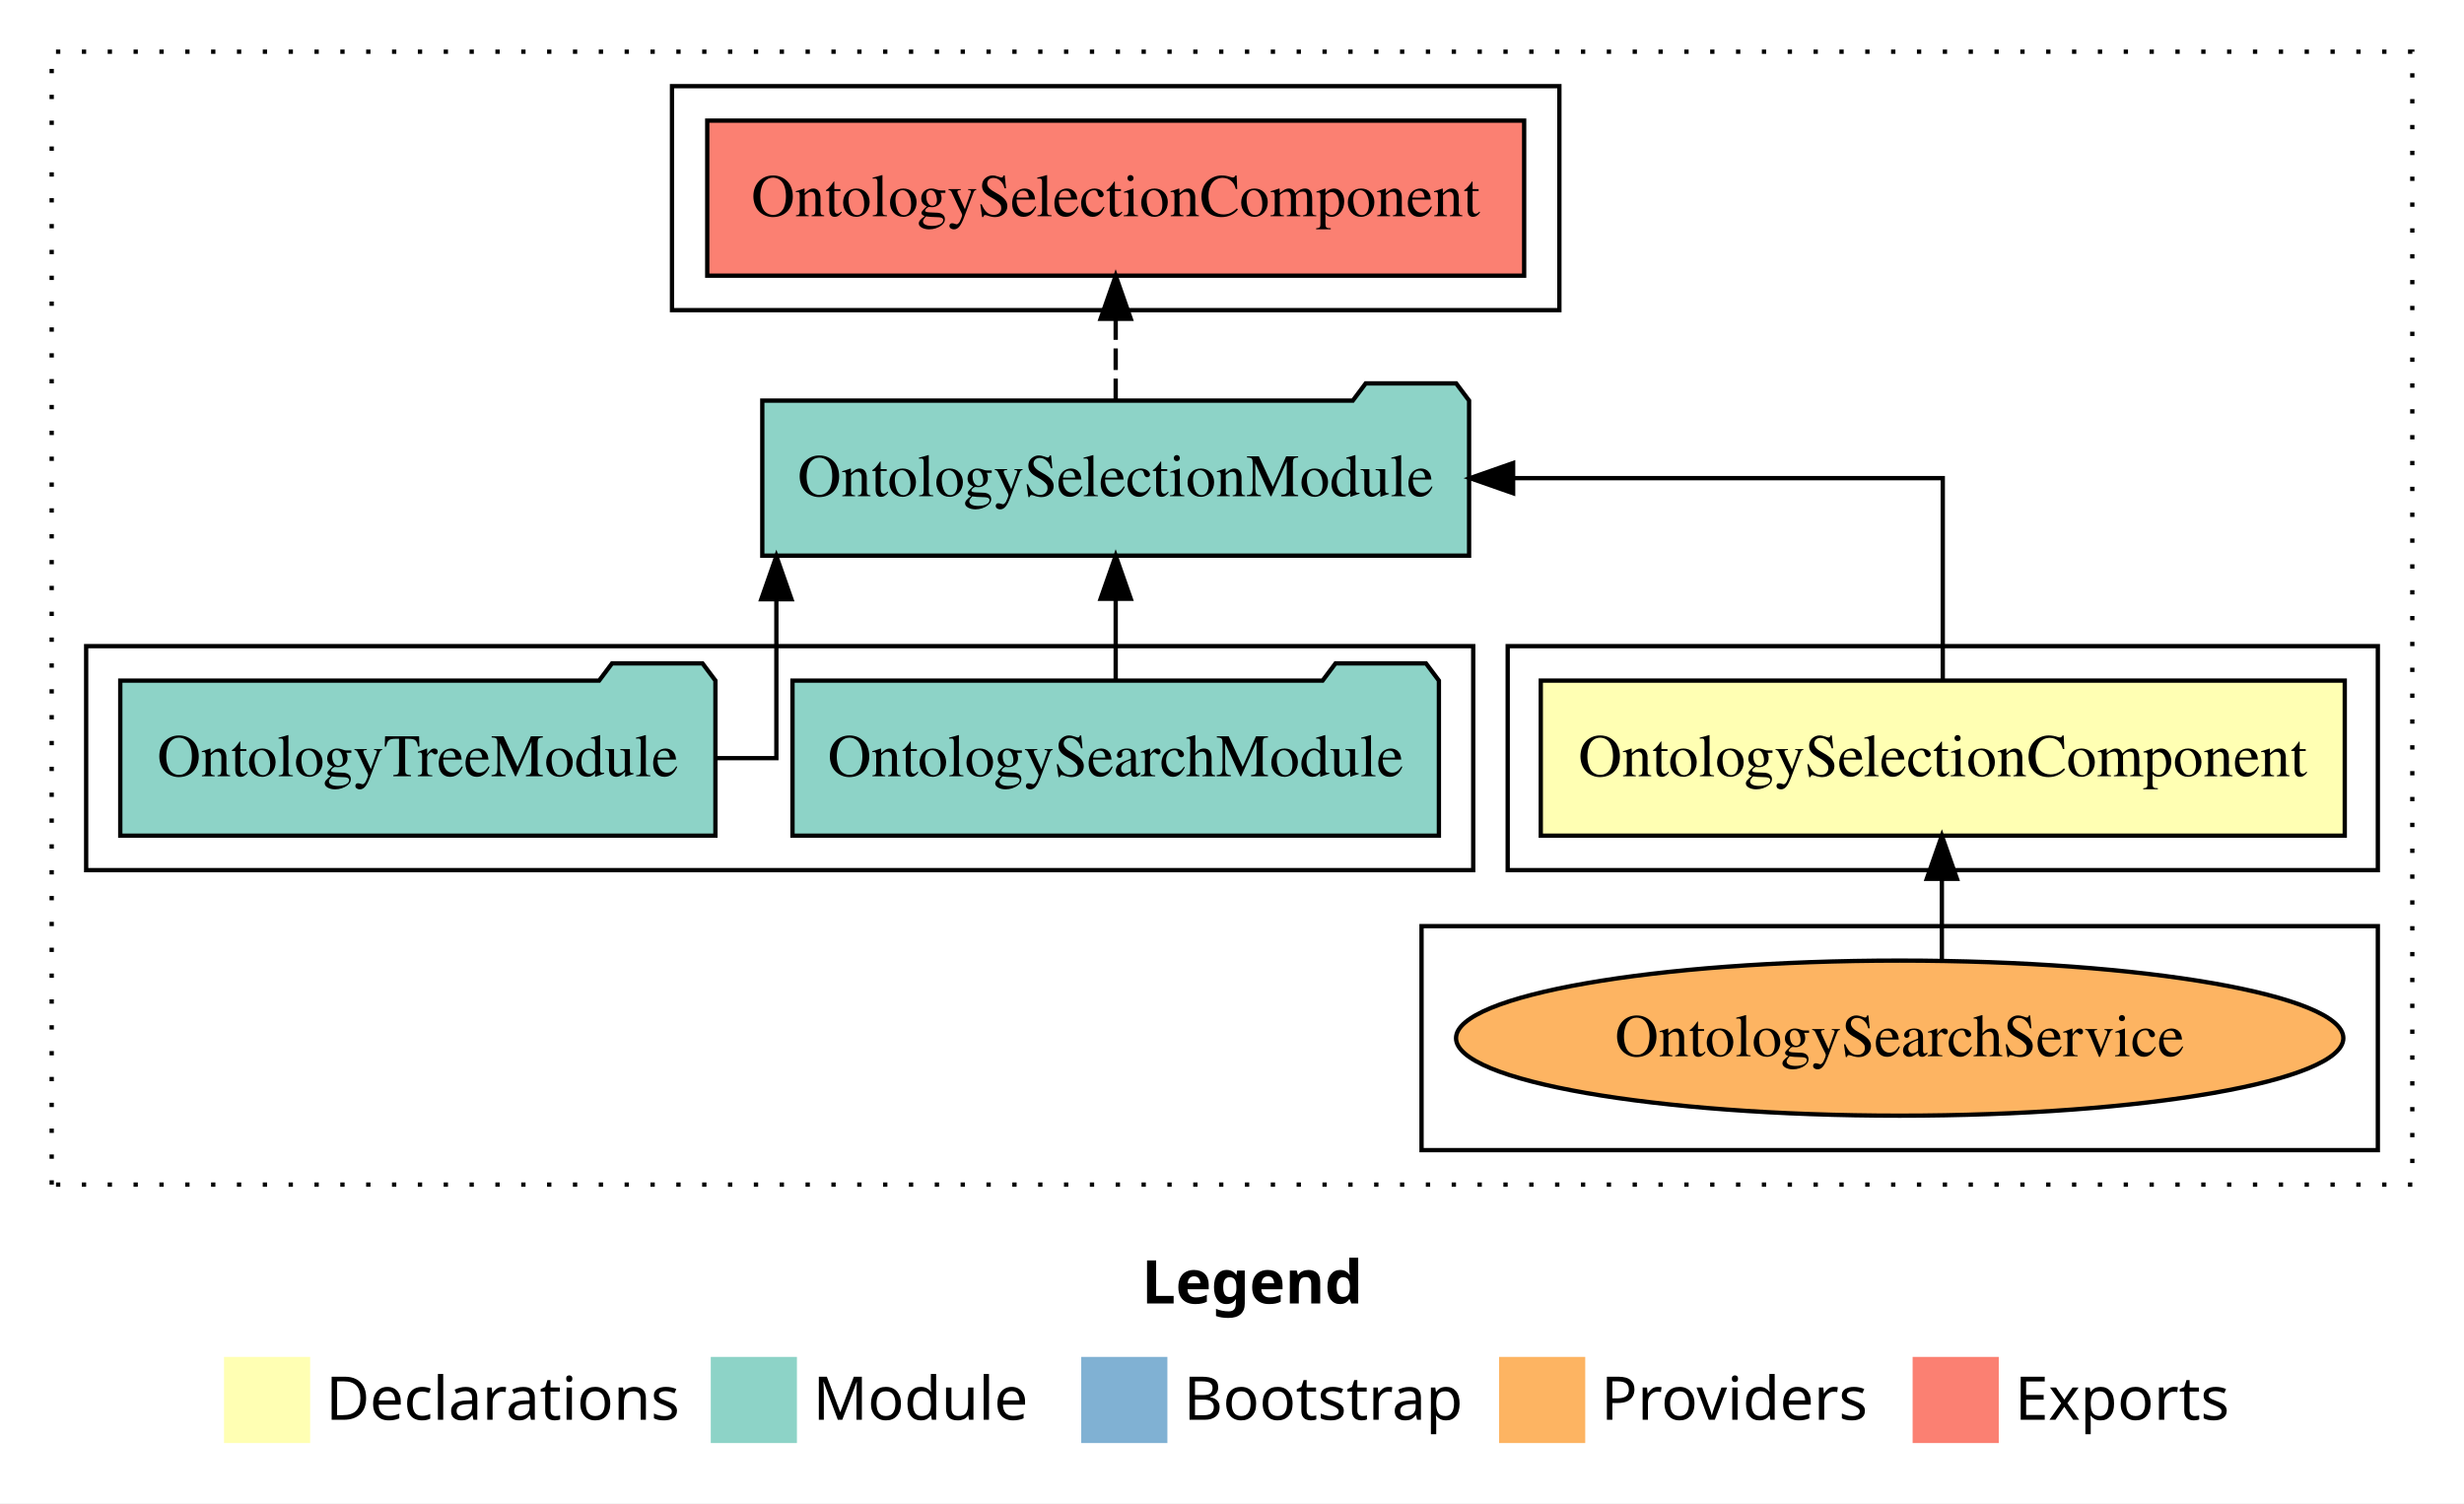
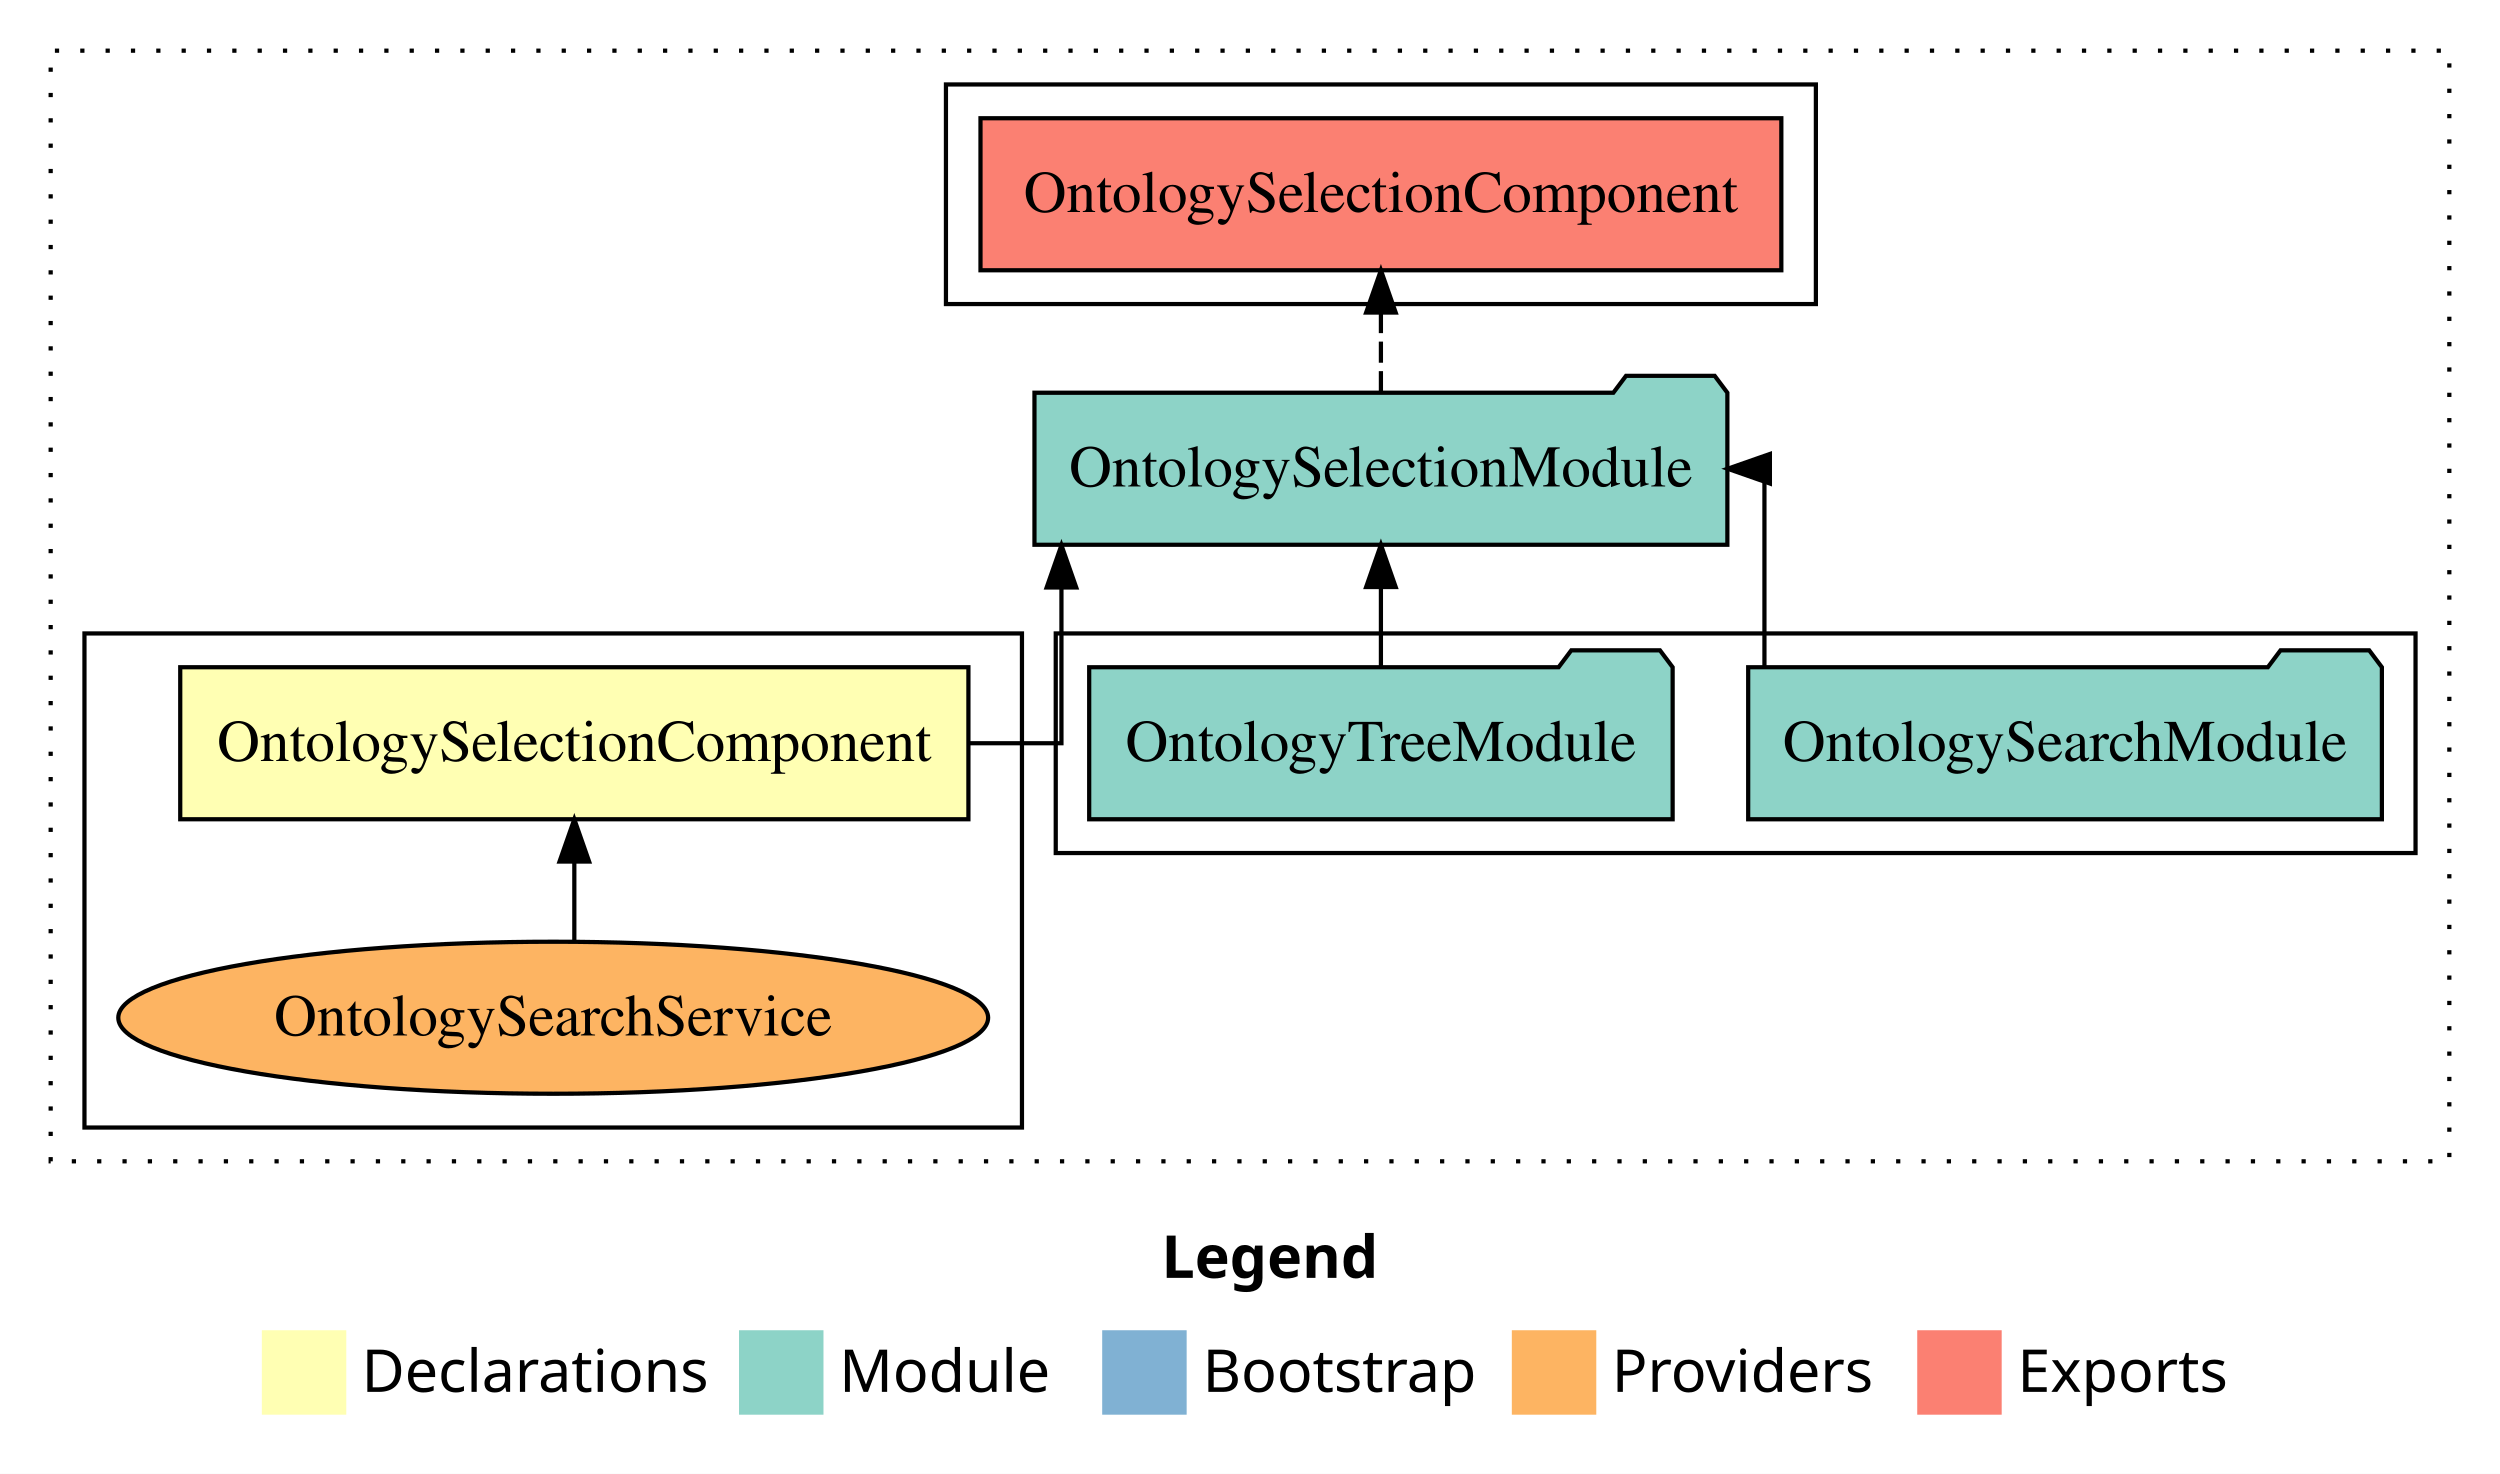
- <svg xmlns="http://www.w3.org/2000/svg" width="572pt" height="349pt" viewBox="0.00 0.00 572.00 349.00">
+ <svg xmlns="http://www.w3.org/2000/svg" width="592pt" height="349pt" viewBox="0.00 0.00 592.00 349.00">
  <g id="graph0" class="graph" transform="scale(1 1) rotate(0) translate(4 345)">
-     <polygon fill="white" stroke="transparent" points="-4,4 -4,-345 568,-345 568,4 -4,4" />
-     <text text-anchor="start" x="261.01" y="-42.4" font-family="Times-12" font-weight="bold" font-size="14.00">Legend</text>
-     <polygon fill="#ffffb3" stroke="transparent" points="48,-10 48,-30 68,-30 68,-10 48,-10" />
-     <text text-anchor="start" x="71.63" y="-15.4" font-family="Times-12" font-size="14.00">  Declarations</text>
-     <polygon fill="#8dd3c7" stroke="transparent" points="161,-10 161,-30 181,-30 181,-10 161,-10" />
-     <text text-anchor="start" x="184.73" y="-15.4" font-family="Times-12" font-size="14.00">  Module</text>
-     <polygon fill="#80b1d3" stroke="transparent" points="247,-10 247,-30 267,-30 267,-10 247,-10" />
-     <text text-anchor="start" x="270.78" y="-15.4" font-family="Times-12" font-size="14.00">  Bootstrap</text>
-     <polygon fill="#fdb462" stroke="transparent" points="344,-10 344,-30 364,-30 364,-10 344,-10" />
-     <text text-anchor="start" x="367.67" y="-15.4" font-family="Times-12" font-size="14.00">  Providers</text>
-     <polygon fill="#fb8072" stroke="transparent" points="440,-10 440,-30 460,-30 460,-10 440,-10" />
-     <text text-anchor="start" x="463.73" y="-15.4" font-family="Times-12" font-size="14.00">  Exports</text>
+     <polygon fill="white" stroke="transparent" points="-4,4 -4,-345 588,-345 588,4 -4,4" />
+     <text text-anchor="start" x="271.01" y="-42.4" font-family="Times-12" font-weight="bold" font-size="14.00">Legend</text>
+     <polygon fill="#ffffb3" stroke="transparent" points="58,-10 58,-30 78,-30 78,-10 58,-10" />
+     <text text-anchor="start" x="81.63" y="-15.4" font-family="Times-12" font-size="14.00">  Declarations</text>
+     <polygon fill="#8dd3c7" stroke="transparent" points="171,-10 171,-30 191,-30 191,-10 171,-10" />
+     <text text-anchor="start" x="194.73" y="-15.4" font-family="Times-12" font-size="14.00">  Module</text>
+     <polygon fill="#80b1d3" stroke="transparent" points="257,-10 257,-30 277,-30 277,-10 257,-10" />
+     <text text-anchor="start" x="280.78" y="-15.4" font-family="Times-12" font-size="14.00">  Bootstrap</text>
+     <polygon fill="#fdb462" stroke="transparent" points="354,-10 354,-30 374,-30 374,-10 354,-10" />
+     <text text-anchor="start" x="377.67" y="-15.4" font-family="Times-12" font-size="14.00">  Providers</text>
+     <polygon fill="#fb8072" stroke="transparent" points="450,-10 450,-30 470,-30 470,-10 450,-10" />
+     <text text-anchor="start" x="473.73" y="-15.4" font-family="Times-12" font-size="14.00">  Exports</text>
    <g id="clust1" class="cluster">
-       <polygon fill="none" stroke="black" stroke-dasharray="1,5" points="8,-70 8,-333 556,-333 556,-70 8,-70" />
+       <polygon fill="none" stroke="black" stroke-dasharray="1,5" points="8,-70 8,-333 576,-333 576,-70 8,-70" />
    </g>
    <g id="clust5" class="cluster">
-       <polygon fill="none" stroke="black" points="152,-273 152,-325 358,-325 358,-273 152,-273" />
+       <polygon fill="none" stroke="black" points="220,-273 220,-325 426,-325 426,-273 220,-273" />
    </g>
-     <g id="clust2" class="cluster">
-       <polygon fill="none" stroke="black" points="346,-143 346,-195 548,-195 548,-143 346,-143" />
+     <g id="clust4" class="cluster">
+       <polygon fill="none" stroke="black" points="246,-143 246,-195 568,-195 568,-143 246,-143" />
    </g>
    <g id="clust3" class="cluster">
-       <polygon fill="none" stroke="black" points="326,-78 326,-130 548,-130 548,-78 326,-78" />
-     </g>
-     <g id="clust4" class="cluster">
-       <polygon fill="none" stroke="black" points="16,-143 16,-195 338,-195 338,-143 16,-143" />
+       <polygon fill="none" stroke="black" points="16,-78 16,-195 238,-195 238,-78 16,-78" />
    </g>
    <g id="node1" class="node">
-       <polygon fill="#ffffb3" stroke="black" points="540.32,-187 353.68,-187 353.68,-151 540.32,-151 540.32,-187" />
-       <text text-anchor="middle" x="447" y="-164.8" font-family="Times,serif" font-size="14.00">OntologySelectionComponent</text>
+       <polygon fill="#ffffb3" stroke="black" points="225.32,-187 38.68,-187 38.68,-151 225.32,-151 225.32,-187" />
+       <text text-anchor="middle" x="132" y="-164.8" font-family="Times,serif" font-size="14.00">OntologySelectionComponent</text>
    </g>
    <g id="node2" class="node">
-       <polygon fill="#8dd3c7" stroke="black" points="337.04,-252 334.04,-256 313.04,-256 310.04,-252 172.96,-252 172.96,-216 337.04,-216 337.04,-252" />
-       <text text-anchor="middle" x="255" y="-229.8" font-family="Times,serif" font-size="14.00">OntologySelectionModule</text>
+       <polygon fill="#8dd3c7" stroke="black" points="405.04,-252 402.04,-256 381.04,-256 378.04,-252 240.96,-252 240.96,-216 405.04,-216 405.04,-252" />
+       <text text-anchor="middle" x="323" y="-229.8" font-family="Times,serif" font-size="14.00">OntologySelectionModule</text>
    </g>
    <g id="edge1" class="edge">
-       <path fill="none" stroke="black" d="M447,-187.11C447,-206.34 447,-234 447,-234 447,-234 347.26,-234 347.26,-234" />
-       <polygon fill="black" stroke="black" points="347.26,-230.5 337.26,-234 347.26,-237.5 347.26,-230.5" />
+       <path fill="none" stroke="black" d="M225.38,-169C238.35,-169 247.35,-169 247.35,-169 247.35,-169 247.35,-205.89 247.35,-205.89" />
+       <polygon fill="black" stroke="black" points="243.85,-205.89 247.35,-215.89 250.85,-205.89 243.85,-205.89" />
    </g>
    <g id="node6" class="node">
-       <polygon fill="#fb8072" stroke="black" points="349.82,-317 160.18,-317 160.18,-281 349.82,-281 349.82,-317" />
-       <text text-anchor="middle" x="255" y="-294.8" font-family="Times,serif" font-size="14.00">OntologySelectionComponent </text>
+       <polygon fill="#fb8072" stroke="black" points="417.82,-317 228.18,-317 228.18,-281 417.82,-281 417.82,-317" />
+       <text text-anchor="middle" x="323" y="-294.8" font-family="Times,serif" font-size="14.00">OntologySelectionComponent </text>
    </g>
    <g id="edge5" class="edge">
-       <path fill="none" stroke="black" stroke-dasharray="5,2" d="M255,-252.11C255,-252.11 255,-270.99 255,-270.99" />
-       <polygon fill="black" stroke="black" points="251.5,-270.99 255,-280.99 258.5,-270.99 251.5,-270.99" />
+       <path fill="none" stroke="black" stroke-dasharray="5,2" d="M323,-252.11C323,-252.11 323,-270.99 323,-270.99" />
+       <polygon fill="black" stroke="black" points="319.5,-270.99 323,-280.99 326.5,-270.99 319.5,-270.99" />
    </g>
    <g id="node3" class="node">
-       <ellipse fill="#fdb462" stroke="black" cx="437" cy="-104" rx="102.99" ry="18" />
-       <text text-anchor="middle" x="437" y="-99.8" font-family="Times,serif" font-size="14.00">OntologySearchService</text>
+       <ellipse fill="#fdb462" stroke="black" cx="127" cy="-104" rx="102.99" ry="18" />
+       <text text-anchor="middle" x="127" y="-99.8" font-family="Times,serif" font-size="14.00">OntologySearchService</text>
    </g>
    <g id="edge2" class="edge">
-       <path fill="none" stroke="black" d="M446.79,-122.11C446.79,-122.11 446.79,-140.99 446.79,-140.99" />
-       <polygon fill="black" stroke="black" points="443.29,-140.99 446.79,-150.99 450.29,-140.99 443.29,-140.99" />
+       <path fill="none" stroke="black" d="M132,-122.11C132,-122.11 132,-140.99 132,-140.99" />
+       <polygon fill="black" stroke="black" points="128.5,-140.99 132,-150.99 135.5,-140.99 128.5,-140.99" />
    </g>
    <g id="node4" class="node">
-       <polygon fill="#8dd3c7" stroke="black" points="330.03,-187 327.03,-191 306.03,-191 303.03,-187 179.97,-187 179.97,-151 330.03,-151 330.03,-187" />
-       <text text-anchor="middle" x="255" y="-164.8" font-family="Times,serif" font-size="14.00">OntologySearchModule</text>
+       <polygon fill="#8dd3c7" stroke="black" points="560.03,-187 557.03,-191 536.03,-191 533.03,-187 409.97,-187 409.97,-151 560.03,-151 560.03,-187" />
+       <text text-anchor="middle" x="485" y="-164.8" font-family="Times,serif" font-size="14.00">OntologySearchModule</text>
    </g>
    <g id="edge3" class="edge">
-       <path fill="none" stroke="black" d="M255,-187.11C255,-187.11 255,-205.99 255,-205.99" />
-       <polygon fill="black" stroke="black" points="251.5,-205.99 255,-215.99 258.5,-205.99 251.5,-205.99" />
+       <path fill="none" stroke="black" d="M413.82,-187.11C413.82,-206.34 413.82,-234 413.82,-234 413.82,-234 412.95,-234 412.95,-234" />
+       <polygon fill="black" stroke="black" points="415.11,-230.5 405.11,-234 415.11,-237.5 415.11,-230.5" />
    </g>
    <g id="node5" class="node">
-       <polygon fill="#8dd3c7" stroke="black" points="162.08,-187 159.08,-191 138.08,-191 135.08,-187 23.92,-187 23.92,-151 162.08,-151 162.08,-187" />
-       <text text-anchor="middle" x="93" y="-164.8" font-family="Times,serif" font-size="14.00">OntologyTreeModule</text>
+       <polygon fill="#8dd3c7" stroke="black" points="392.08,-187 389.08,-191 368.08,-191 365.08,-187 253.92,-187 253.92,-151 392.08,-151 392.08,-187" />
+       <text text-anchor="middle" x="323" y="-164.8" font-family="Times,serif" font-size="14.00">OntologyTreeModule</text>
    </g>
    <g id="edge4" class="edge">
-       <path fill="none" stroke="black" d="M162.12,-169C170.53,-169 176.23,-169 176.23,-169 176.23,-169 176.23,-205.89 176.23,-205.89" />
-       <polygon fill="black" stroke="black" points="172.73,-205.89 176.23,-215.89 179.73,-205.89 172.73,-205.89" />
+       <path fill="none" stroke="black" d="M323,-187.11C323,-187.11 323,-205.99 323,-205.99" />
+       <polygon fill="black" stroke="black" points="319.5,-205.99 323,-215.99 326.5,-205.99 319.5,-205.99" />
    </g>
  </g>
</svg>
